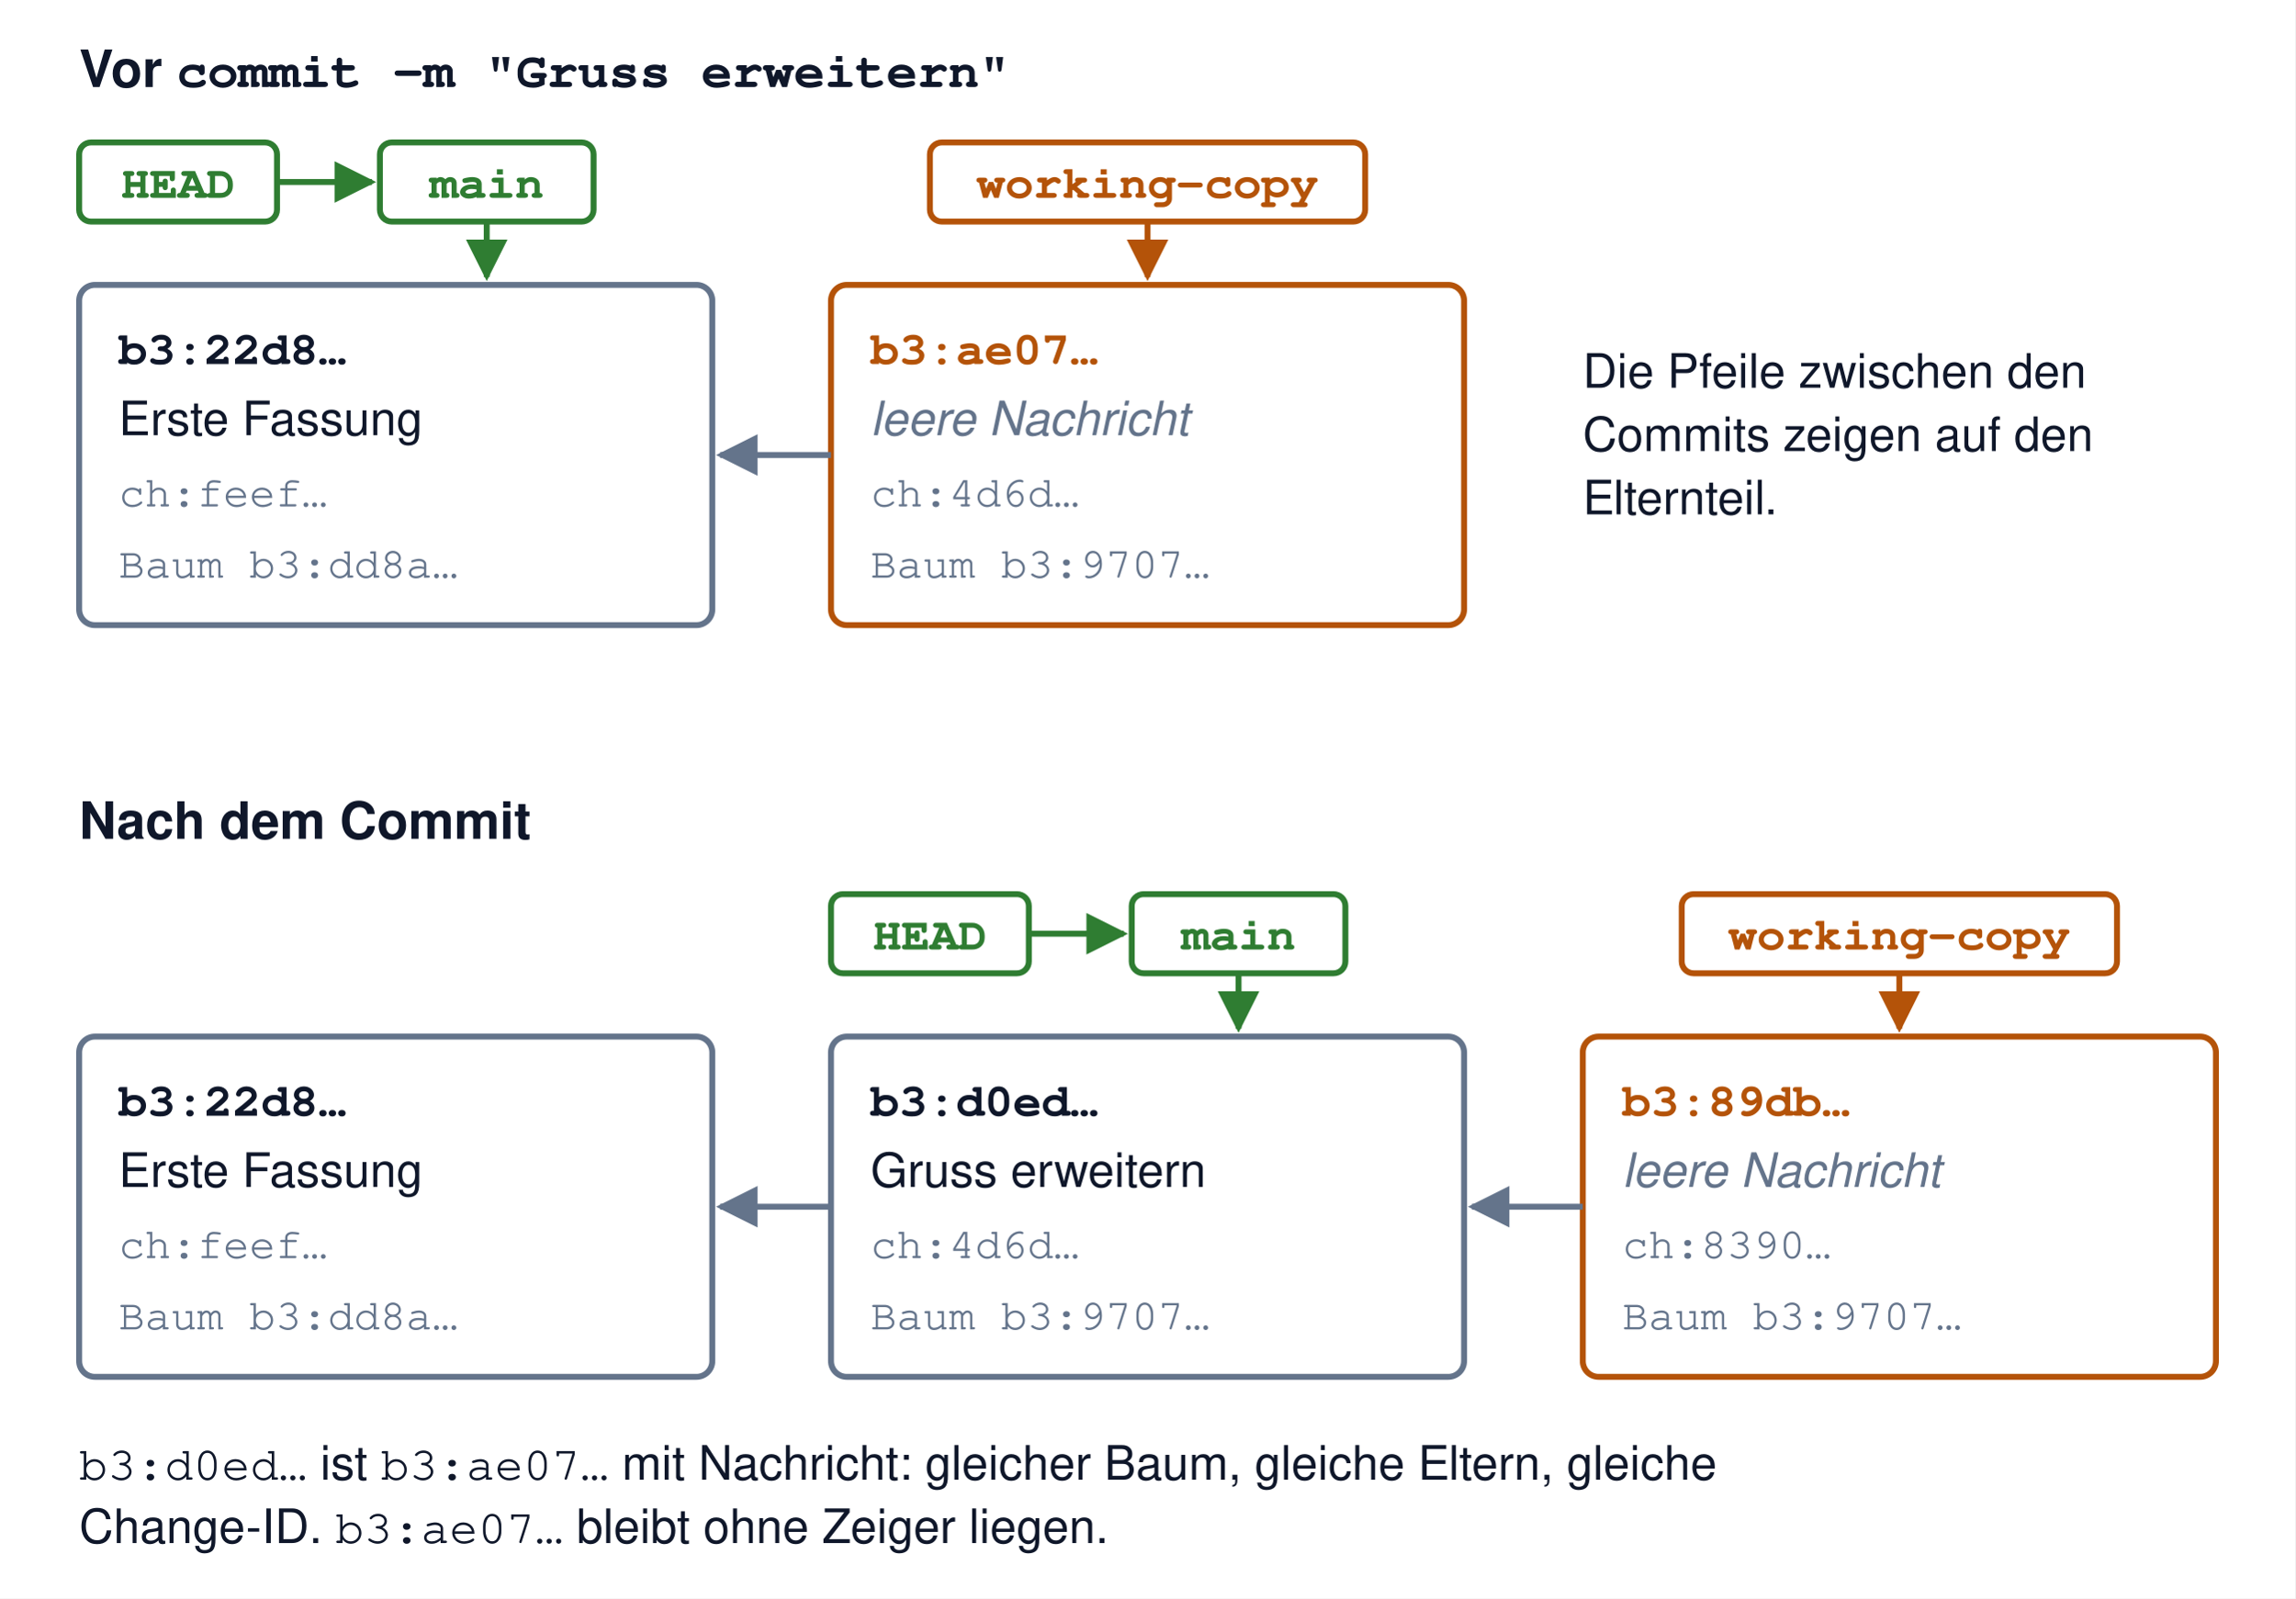
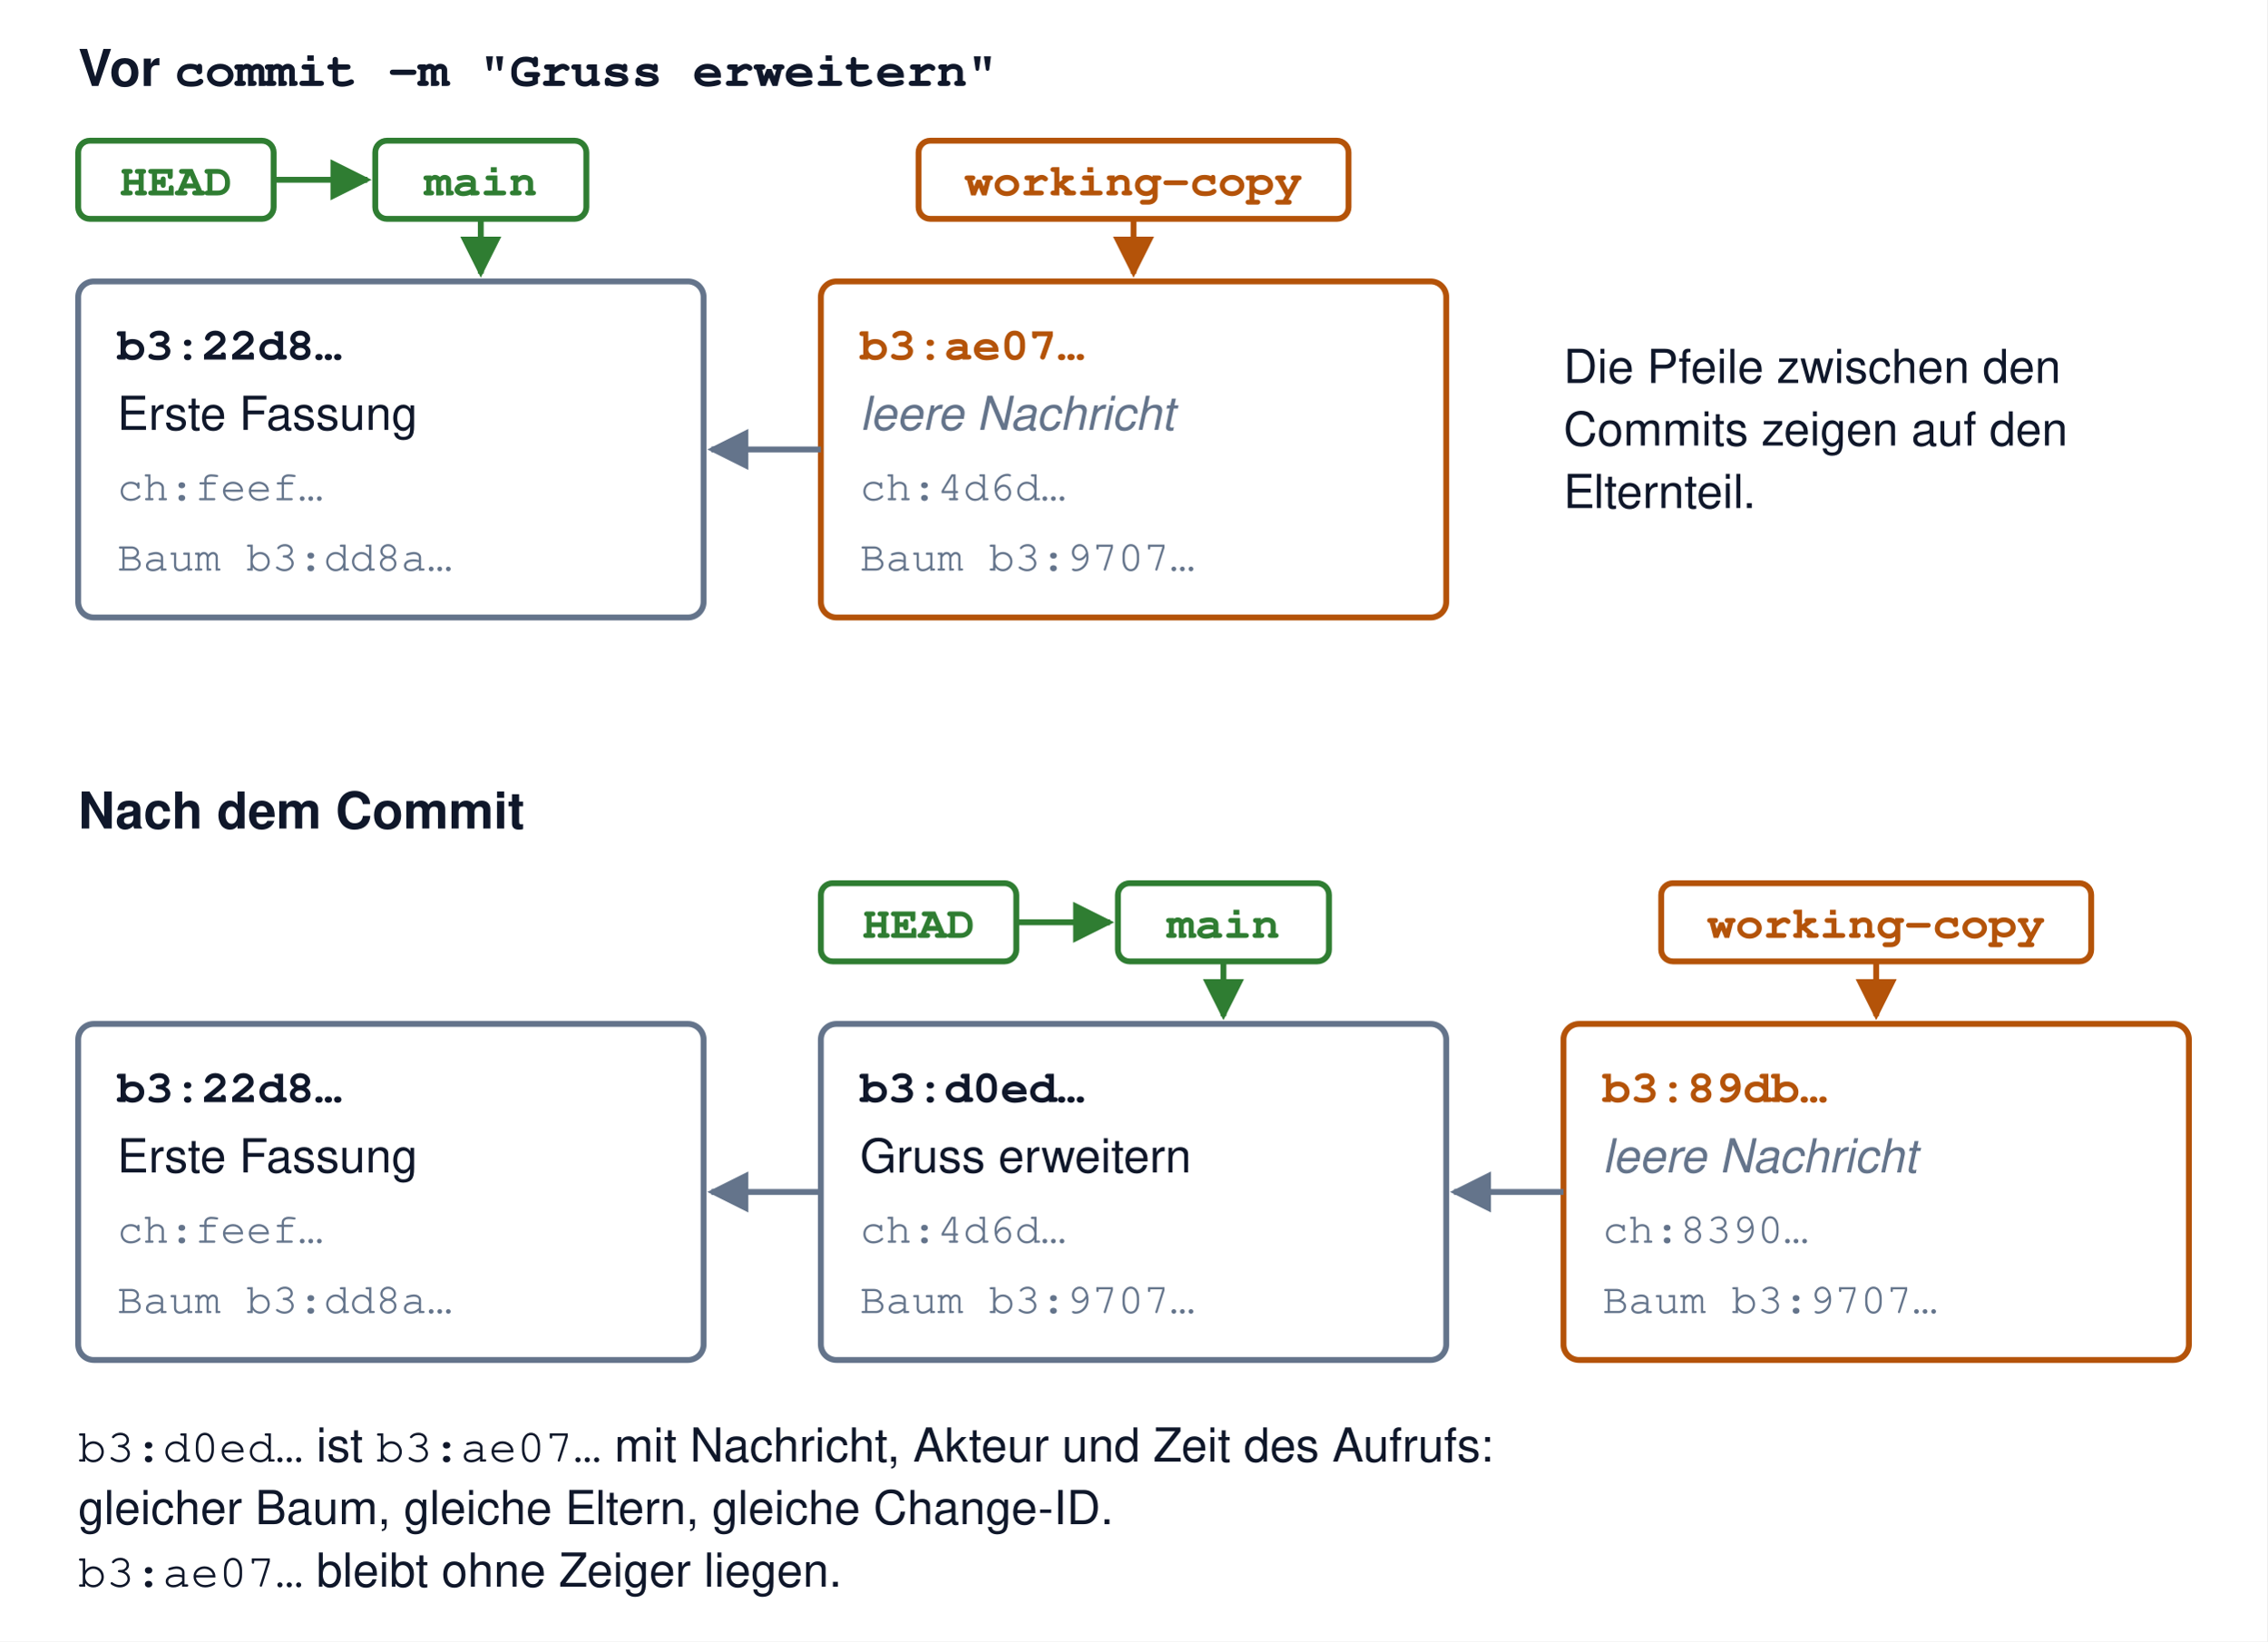
- <svg xmlns="http://www.w3.org/2000/svg" viewBox="0 0 580 404" font-family="Helvetica, Arial, sans-serif">
+ <svg xmlns="http://www.w3.org/2000/svg" viewBox="0 0 580 420" font-family="Helvetica, Arial, sans-serif">
  <defs>
    <marker id="arrow" viewBox="0 0 10 10" refX="9" refY="5" markerWidth="7" markerHeight="7" orient="auto">
      <path d="M0,0 L10,5 L0,10 z" fill="#64748B" />
    </marker>
    <marker id="arrow-green" viewBox="0 0 10 10" refX="9" refY="5" markerWidth="7" markerHeight="7" orient="auto">
      <path d="M0,0 L10,5 L0,10 z" fill="#2F7D32" />
    </marker>
    <marker id="arrow-orange" viewBox="0 0 10 10" refX="9" refY="5" markerWidth="7" markerHeight="7" orient="auto">
      <path d="M0,0 L10,5 L0,10 z" fill="#B45309" />
    </marker>
  </defs>
-   <rect x="0" y="0" width="580" height="404" fill="#FFFFFF" />
+   <rect x="0" y="0" width="580" height="420" fill="#FFFFFF" />
  <g font-size="13" font-weight="bold" fill="#0F172A">
    <text x="20" y="22">Vor <tspan font-family="Courier, monospace">commit -m "Gruss erweitern"</tspan>
    </text>
    <text x="20" y="212">Nach dem Commit</text>
  </g>
  <g stroke-width="1.5" fill="#FFFFFF">
    <rect x="20" y="72" width="160" height="86" rx="4" stroke="#64748B" />
    <rect x="210" y="72" width="160" height="86" rx="4" stroke="#B45309" />
    <rect x="20" y="262" width="160" height="86" rx="4" stroke="#64748B" />
    <rect x="210" y="262" width="160" height="86" rx="4" stroke="#64748B" />
    <rect x="400" y="262" width="160" height="86" rx="4" stroke="#B45309" />
  </g>
  <g font-family="Courier, monospace" font-size="12" font-weight="bold" fill="#0F172A">
    <text x="30" y="92">b3:22d8…</text>
    <text x="220" y="92" fill="#B45309">b3:ae07…</text>
    <text x="30" y="282">b3:22d8…</text>
    <text x="220" y="282">b3:d0ed…</text>
    <text x="410" y="282" fill="#B45309">b3:89db…</text>
  </g>
  <g font-size="12" fill="#0F172A">
    <text x="30" y="110">Erste Fassung</text>
    <text x="220" y="110" fill="#64748B" font-style="italic">leere Nachricht</text>
    <text x="30" y="300">Erste Fassung</text>
    <text x="220" y="300">Gruss erweitern</text>
    <text x="410" y="300" fill="#64748B" font-style="italic">leere Nachricht</text>
  </g>
  <g font-family="Courier, monospace" font-size="11" fill="#64748B">
    <text x="30" y="128">ch:feef…</text>
    <text x="30" y="146">Baum b3:dd8a…</text>
    <text x="220" y="128">ch:4d6d…</text>
    <text x="220" y="146">Baum b3:9707…</text>
    <text x="30" y="318">ch:feef…</text>
    <text x="30" y="336">Baum b3:dd8a…</text>
    <text x="220" y="318">ch:4d6d…</text>
    <text x="220" y="336">Baum b3:9707…</text>
    <text x="410" y="318">ch:8390…</text>
    <text x="410" y="336">Baum b3:9707…</text>
  </g>
  <g stroke="#64748B" stroke-width="1.5" marker-end="url(#arrow)">
    <line x1="210" y1="115" x2="182" y2="115" />
    <line x1="210" y1="305" x2="182" y2="305" />
    <line x1="400" y1="305" x2="372" y2="305" />
  </g>
  <g stroke-width="1.5" fill="#FFFFFF">
    <rect x="20" y="36" width="50" height="20" rx="3" stroke="#2F7D32" />
    <rect x="96" y="36" width="54" height="20" rx="3" stroke="#2F7D32" />
    <rect x="235" y="36" width="110" height="20" rx="3" stroke="#B45309" />
    <rect x="210" y="226" width="50" height="20" rx="3" stroke="#2F7D32" />
    <rect x="286" y="226" width="54" height="20" rx="3" stroke="#2F7D32" />
    <rect x="425" y="226" width="110" height="20" rx="3" stroke="#B45309" />
  </g>
  <g font-family="Courier, monospace" font-size="12" font-weight="bold" text-anchor="middle">
    <text x="45" y="50" fill="#2F7D32">HEAD</text>
    <text x="123" y="50" fill="#2F7D32">main</text>
    <text x="290" y="50" fill="#B45309">working-copy</text>
    <text x="235" y="240" fill="#2F7D32">HEAD</text>
    <text x="313" y="240" fill="#2F7D32">main</text>
    <text x="480" y="240" fill="#B45309">working-copy</text>
  </g>
  <g stroke-width="1.5">
    <line x1="70" y1="46" x2="94" y2="46" stroke="#2F7D32" marker-end="url(#arrow-green)" />
    <line x1="123" y1="56" x2="123" y2="70" stroke="#2F7D32" marker-end="url(#arrow-green)" />
    <line x1="290" y1="56" x2="290" y2="70" stroke="#B45309" marker-end="url(#arrow-orange)" />
    <line x1="260" y1="236" x2="284" y2="236" stroke="#2F7D32" marker-end="url(#arrow-green)" />
    <line x1="313" y1="246" x2="313" y2="260" stroke="#2F7D32" marker-end="url(#arrow-green)" />
    <line x1="480" y1="246" x2="480" y2="260" stroke="#B45309" marker-end="url(#arrow-orange)" />
  </g>
  <g font-size="12" fill="#0F172A">
    <text x="400" y="98">Die Pfeile zwischen den</text>
    <text x="400" y="114">Commits zeigen auf den</text>
    <text x="400" y="130">Elternteil.</text>
    <text x="20" y="374">
-       <tspan font-family="Courier, monospace">b3:d0ed…</tspan> ist <tspan font-family="Courier, monospace">b3:ae07…</tspan> mit Nachricht: gleicher Baum, gleiche Eltern, gleiche</text>
-     <text x="20" y="390">Change-ID. <tspan font-family="Courier, monospace">b3:ae07…</tspan> bleibt ohne Zeiger liegen.</text>
+       <tspan font-family="Courier, monospace">b3:d0ed…</tspan> ist <tspan font-family="Courier, monospace">b3:ae07…</tspan> mit Nachricht, Akteur und Zeit des Aufrufs:</text>
+     <text x="20" y="390">gleicher Baum, gleiche Eltern, gleiche Change-ID.</text>
+     <text x="20" y="406">
+       <tspan font-family="Courier, monospace">b3:ae07…</tspan> bleibt ohne Zeiger liegen.</text>
  </g>
</svg>
